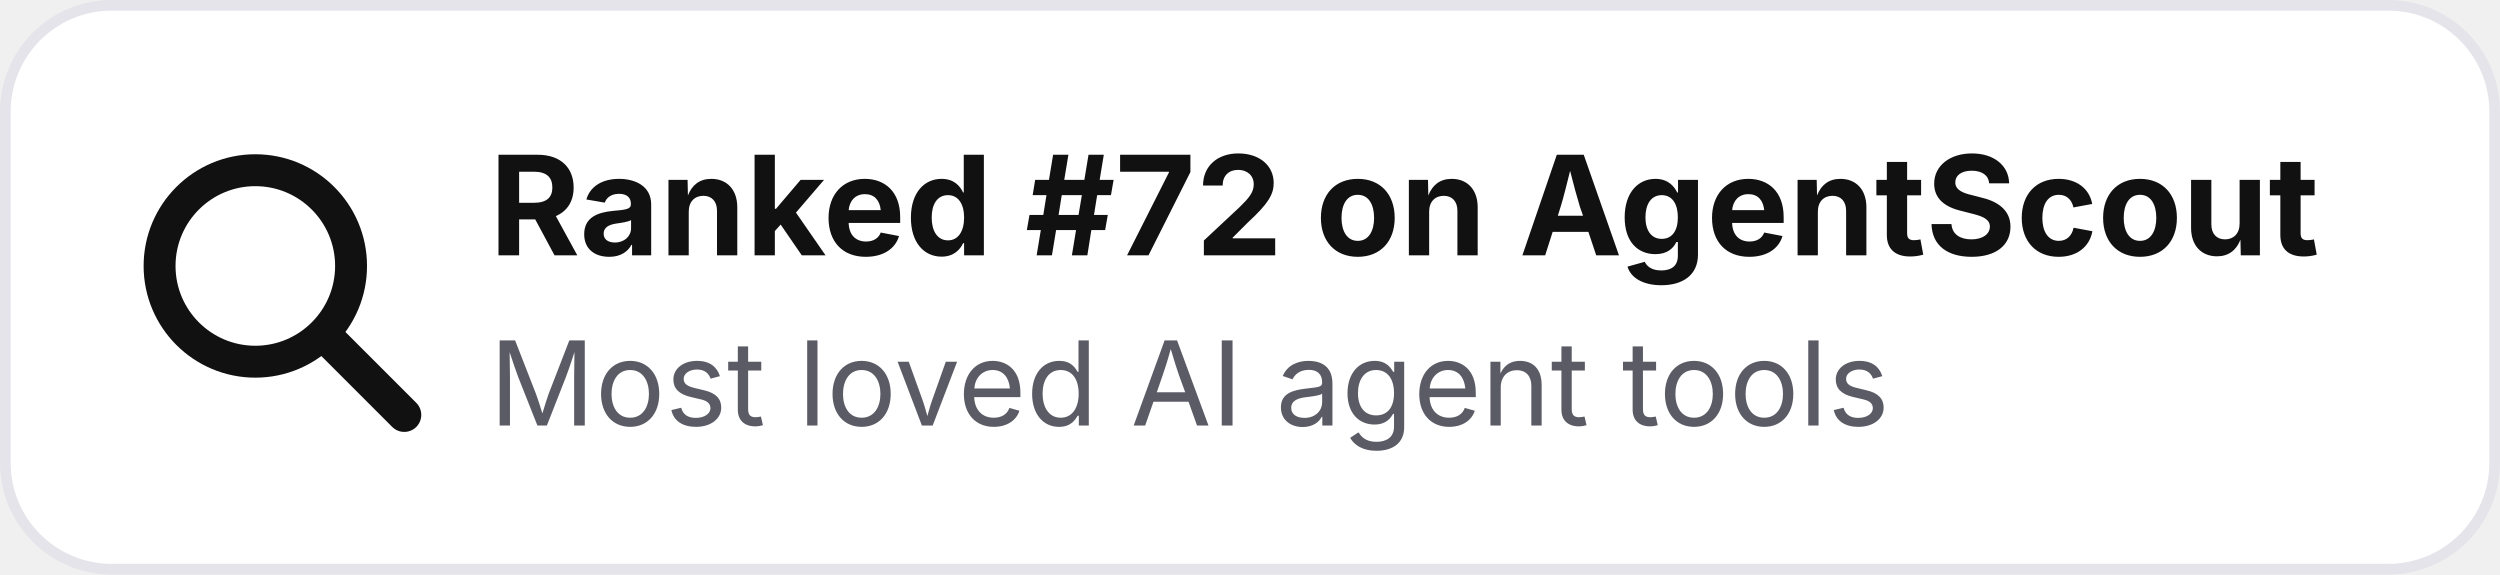
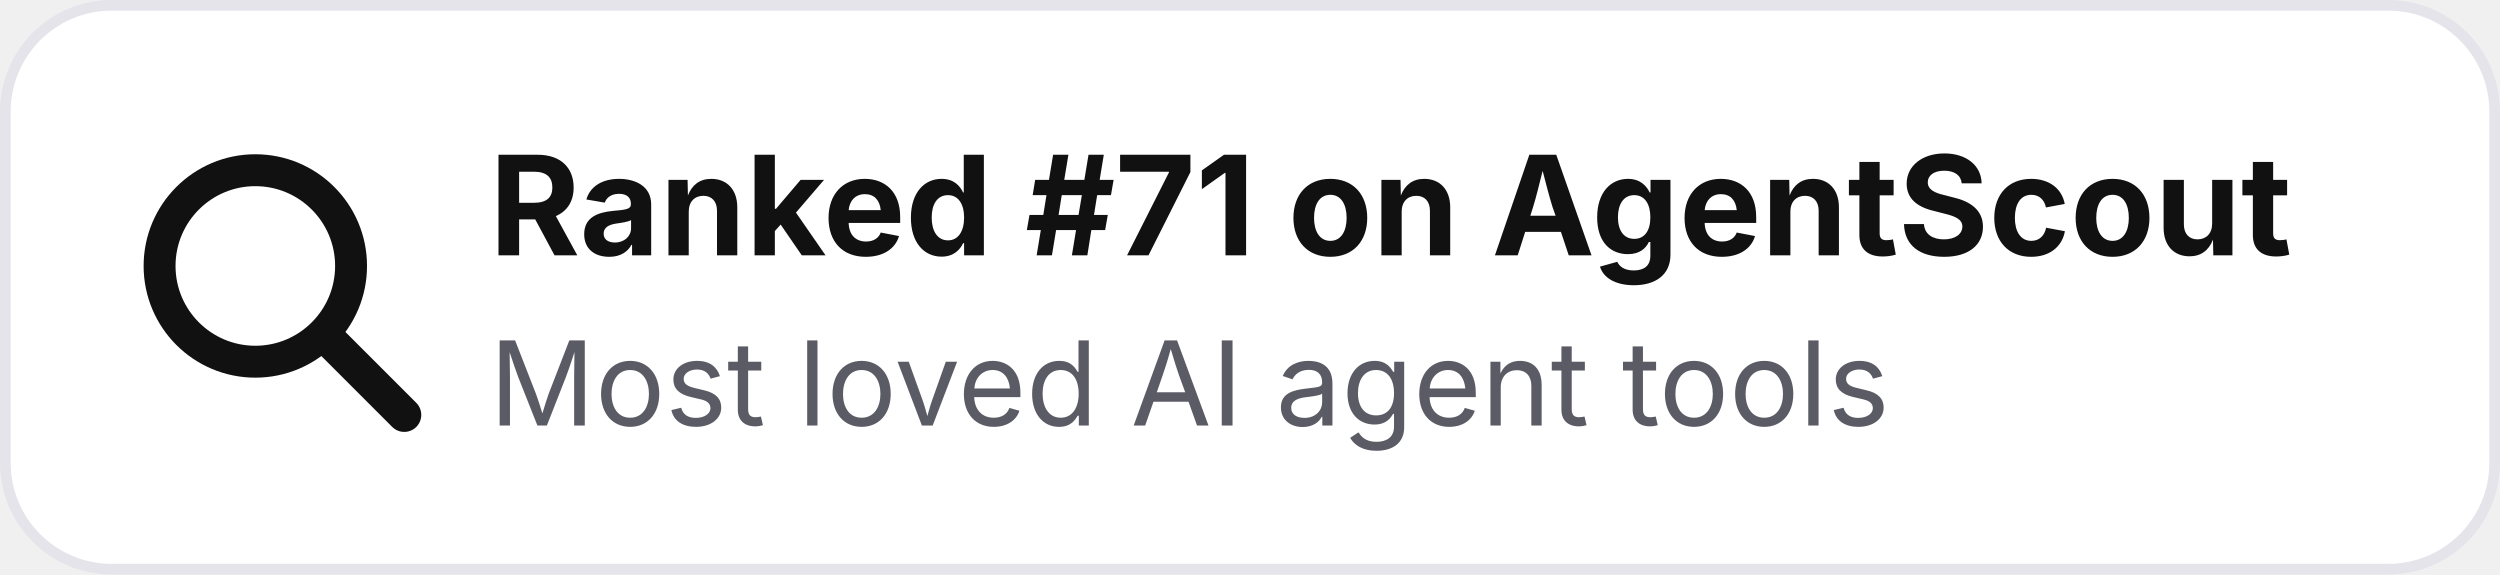
- <svg xmlns="http://www.w3.org/2000/svg" width="235" height="54" viewBox="0 0 235 54" role="img" aria-label="Ranked #72 on AgentScout">
+ <svg xmlns="http://www.w3.org/2000/svg" width="235" height="54" viewBox="0 0 235 54" role="img" aria-label="Ranked #71 on AgentScout">
  <rect x=".5" y=".5" width="234" height="53" rx="10" fill="#ffffff" stroke="#e4e4ea" />
  <circle cx="24" cy="25" r="9" fill="none" stroke="#111111" stroke-width="3" />
  <path d="M31 32l7 7" stroke="#111111" stroke-width="3.2" stroke-linecap="round" />
-   <text x="46" y="24" font-family="Inter,Segoe UI,Arial,sans-serif" font-size="13" font-weight="700" fill="#111111">Ranked #72 on AgentScout</text>
+   <text x="46" y="24" font-family="Inter,Segoe UI,Arial,sans-serif" font-size="13" font-weight="700" fill="#111111">Ranked #71 on AgentScout</text>
  <text x="46" y="40" font-family="Inter,Segoe UI,Arial,sans-serif" font-size="11" fill="#5b5b66">Most loved AI agent tools</text>
</svg>
